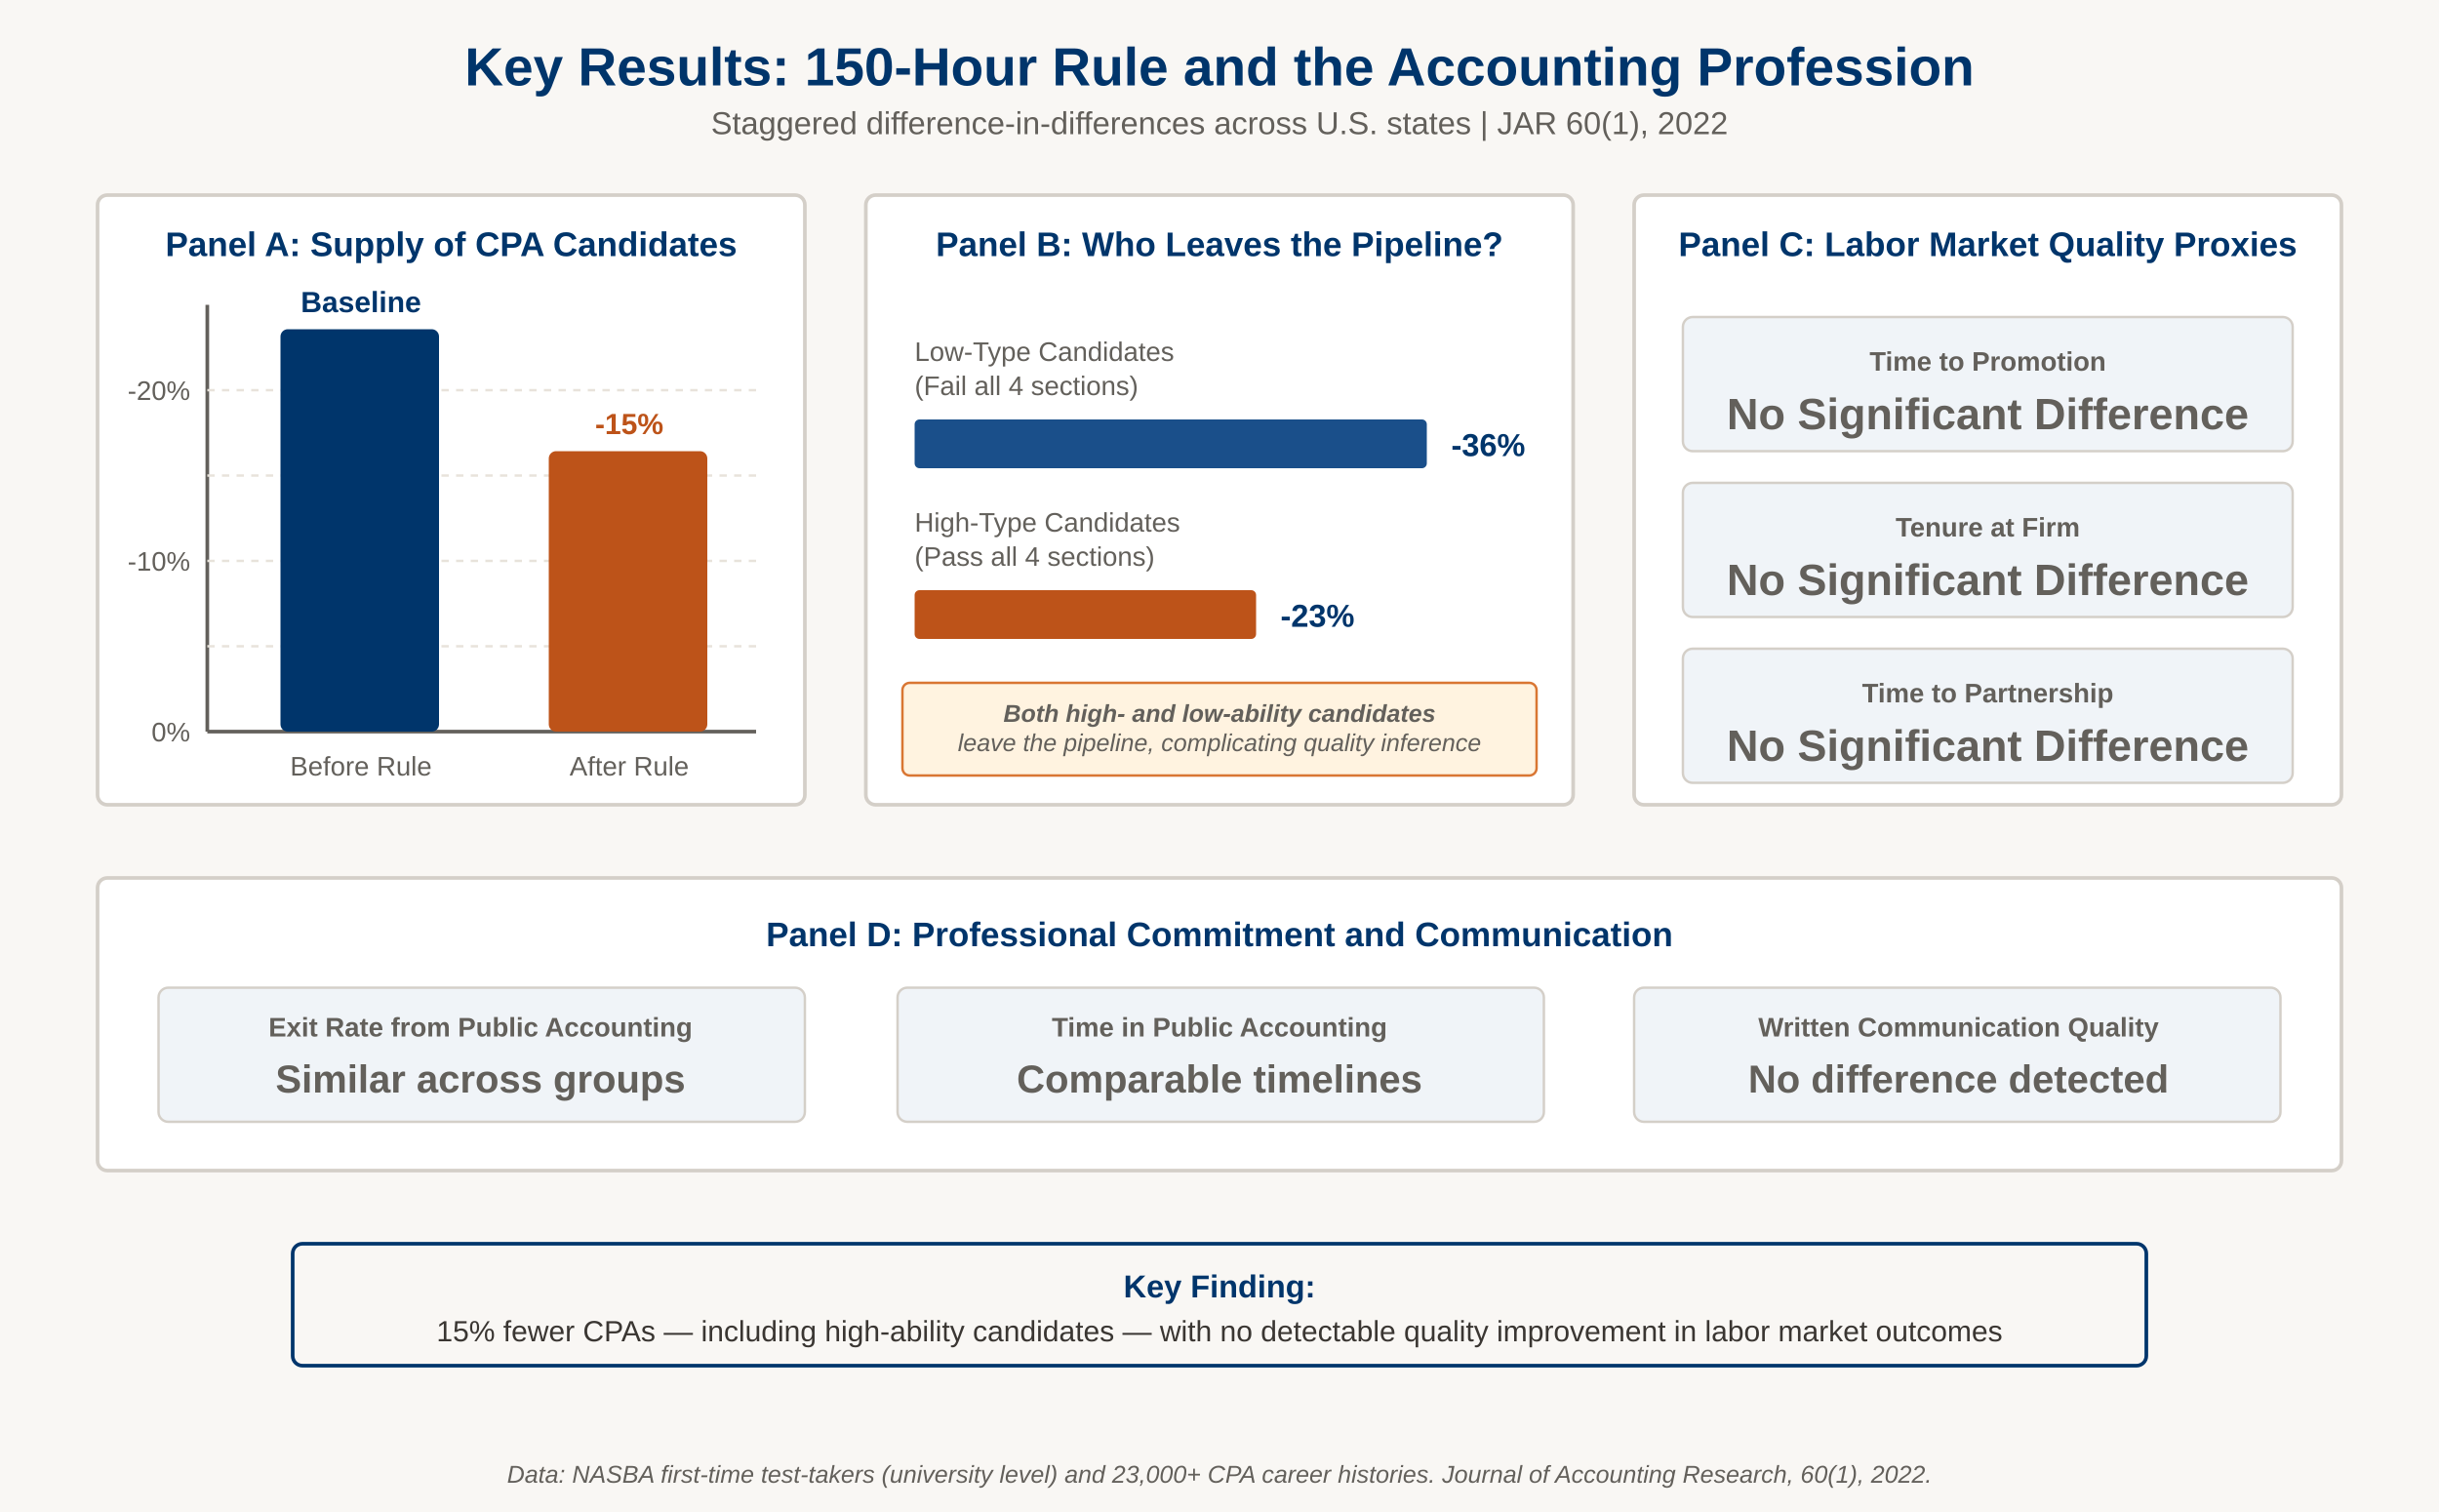
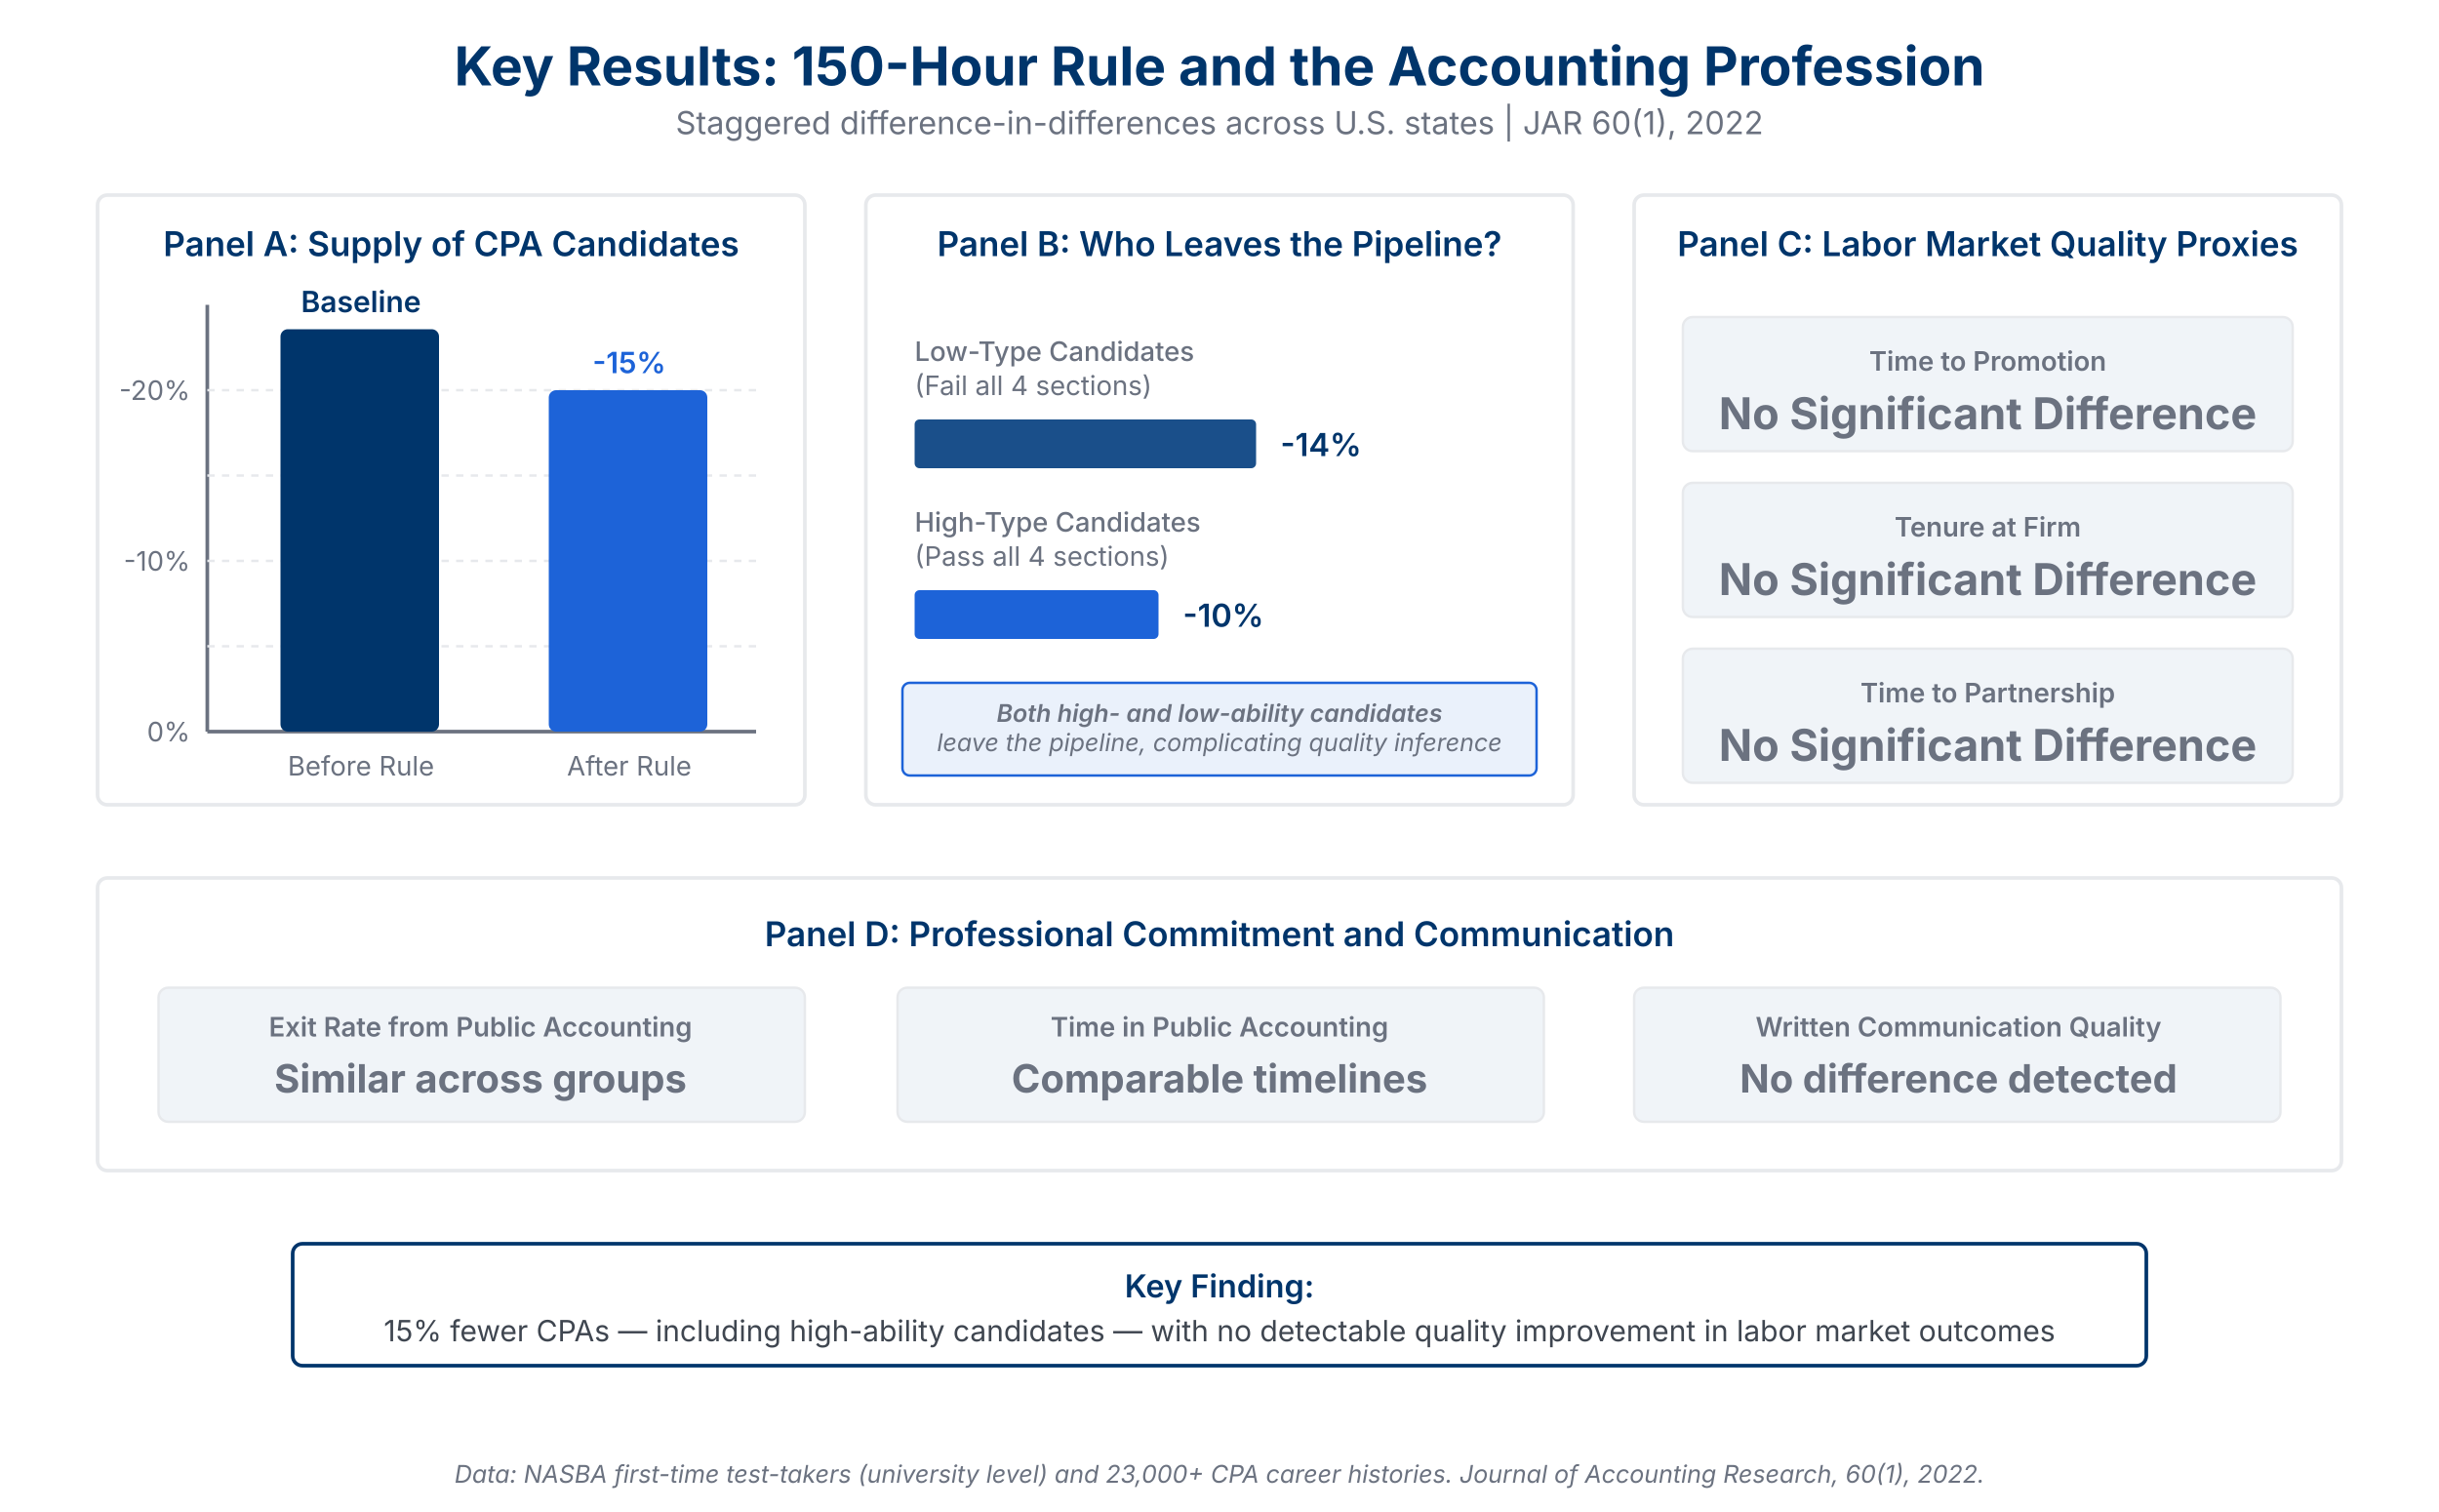
<svg xmlns="http://www.w3.org/2000/svg" viewBox="0 0 1000 620" width="1000" height="620">
  <defs>
    <style>
-       .title { font-family: 'Helvetica Neue', Arial, sans-serif; font-size: 22px; font-weight: 700; fill: #00356b; }
-       .subtitle { font-family: 'Helvetica Neue', Arial, sans-serif; font-size: 13px; fill: #63605b; }
-       .panel-title { font-family: 'Helvetica Neue', Arial, sans-serif; font-size: 14px; font-weight: 600; fill: #00356b; }
-       .axis-label { font-family: 'Helvetica Neue', Arial, sans-serif; font-size: 11px; fill: #63605b; }
-       .data-label { font-family: 'Helvetica Neue', Arial, sans-serif; font-size: 13px; font-weight: 600; fill: #00356b; }
-       .note-text { font-family: 'Helvetica Neue', Arial, sans-serif; font-size: 10px; fill: #63605b; font-style: italic; }
-       .bar-value { font-family: 'Helvetica Neue', Arial, sans-serif; font-size: 12px; font-weight: 600; }
-       .grid { stroke: #e8e3db; stroke-width: 1; }
+       .title { font-family: Inter, 'Helvetica Neue', Arial, sans-serif; font-size: 22px; font-weight: 700; fill: #00356b; }
+       .subtitle { font-family: Inter, 'Helvetica Neue', Arial, sans-serif; font-size: 13px; fill: #6b7280; }
+       .panel-title { font-family: Inter, 'Helvetica Neue', Arial, sans-serif; font-size: 14px; font-weight: 600; fill: #00356b; }
+       .axis-label { font-family: Inter, 'Helvetica Neue', Arial, sans-serif; font-size: 11px; fill: #6b7280; }
+       .data-label { font-family: Inter, 'Helvetica Neue', Arial, sans-serif; font-size: 13px; font-weight: 600; fill: #00356b; }
+       .note-text { font-family: Inter, 'Helvetica Neue', Arial, sans-serif; font-size: 10px; fill: #6b7280; font-style: italic; }
+       .bar-value { font-family: Inter, 'Helvetica Neue', Arial, sans-serif; font-size: 12px; font-weight: 600; }
+       .grid { stroke: #e7e9ec; stroke-width: 1; }
    </style>
    <marker id="arr" markerWidth="8" markerHeight="8" refX="7" refY="3" orient="auto">
-       <polygon points="0 0, 8 3, 0 6" fill="#bd5319" />
+       <polygon points="0 0, 8 3, 0 6" fill="#1d63d8" />
    </marker>
  </defs>
-   <rect width="1000" height="620" fill="#f9f7f4" />
+   <rect width="1000" height="620" fill="#ffffff" />
  <text x="500" y="35" text-anchor="middle" class="title">Key Results: 150-Hour Rule and the Accounting Profession</text>
  <text x="500" y="55" text-anchor="middle" class="subtitle">Staggered difference-in-differences across U.S. states | JAR 60(1), 2022</text>
-   <rect x="40" y="80" width="290" height="250" fill="#ffffff" stroke="#d4cfc8" stroke-width="1.5" rx="4" />
+   <rect x="40" y="80" width="290" height="250" fill="#ffffff" stroke="#e7e9ec" stroke-width="1.5" rx="4" />
  <text x="185" y="105" text-anchor="middle" class="panel-title">Panel A: Supply of CPA Candidates</text>
-   <line x1="85" y1="125" x2="85" y2="300" stroke="#63605b" stroke-width="1.5" />
-   <line x1="85" y1="300" x2="310" y2="300" stroke="#63605b" stroke-width="1.5" />
+   <line x1="85" y1="125" x2="85" y2="300" stroke="#6b7280" stroke-width="1.5" />
+   <line x1="85" y1="300" x2="310" y2="300" stroke="#6b7280" stroke-width="1.5" />
  <line x1="85" y1="265" x2="310" y2="265" class="grid" stroke-dasharray="3,3" />
  <line x1="85" y1="230" x2="310" y2="230" class="grid" stroke-dasharray="3,3" />
  <line x1="85" y1="195" x2="310" y2="195" class="grid" stroke-dasharray="3,3" />
  <line x1="85" y1="160" x2="310" y2="160" class="grid" stroke-dasharray="3,3" />
  <text x="78" y="304" text-anchor="end" class="axis-label">0%</text>
  <text x="78" y="234" text-anchor="end" class="axis-label">-10%</text>
  <text x="78" y="164" text-anchor="end" class="axis-label">-20%</text>
  <rect x="115" y="135" width="65" height="165" fill="#00356b" rx="3" />
  <text x="148" y="128" text-anchor="middle" class="bar-value" fill="#00356b">Baseline</text>
-   <rect x="225" y="185" width="65" height="115" fill="#bd5319" rx="3" />
-   <text x="258" y="178" text-anchor="middle" class="bar-value" fill="#bd5319">-15%</text>
+   <rect x="225" y="160" width="65" height="140" fill="#1d63d8" rx="3" />
+   <text x="258" y="153" text-anchor="middle" class="bar-value" fill="#1d63d8">-15%</text>
  <text x="148" y="318" text-anchor="middle" class="axis-label">Before Rule</text>
  <text x="258" y="318" text-anchor="middle" class="axis-label">After Rule</text>
-   <rect x="355" y="80" width="290" height="250" fill="#ffffff" stroke="#d4cfc8" stroke-width="1.5" rx="4" />
+   <rect x="355" y="80" width="290" height="250" fill="#ffffff" stroke="#e7e9ec" stroke-width="1.5" rx="4" />
  <text x="500" y="105" text-anchor="middle" class="panel-title">Panel B: Who Leaves the Pipeline?</text>
  <text x="375" y="148" class="axis-label" font-weight="500">Low-Type Candidates</text>
  <text x="375" y="162" class="axis-label">(Fail all 4 sections)</text>
-   <rect x="375" y="172" width="210" height="20" fill="#1a4f8a" rx="2" />
-   <text x="595" y="187" class="data-label" fill="#1a4f8a">-36%</text>
+   <rect x="375" y="172" width="140" height="20" fill="#1a4f8a" rx="2" />
+   <text x="525" y="187" class="data-label" fill="#1a4f8a">-14%</text>
  <text x="375" y="218" class="axis-label" font-weight="500">High-Type Candidates</text>
  <text x="375" y="232" class="axis-label">(Pass all 4 sections)</text>
-   <rect x="375" y="242" width="140" height="20" fill="#bd5319" rx="2" />
-   <text x="525" y="257" class="data-label" fill="#bd5319">-23%</text>
-   <rect x="370" y="280" width="260" height="38" fill="#fff3e0" stroke="#d97633" stroke-width="1" rx="3" />
-   <text x="500" y="296" text-anchor="middle" class="note-text" fill="#92400e" font-style="normal" font-weight="600">Both high- and low-ability candidates</text>
-   <text x="500" y="308" text-anchor="middle" class="note-text" fill="#3a3632">leave the pipeline, complicating quality inference</text>
-   <rect x="670" y="80" width="290" height="250" fill="#ffffff" stroke="#d4cfc8" stroke-width="1.5" rx="4" />
+   <rect x="375" y="242" width="100" height="20" fill="#1d63d8" rx="2" />
+   <text x="485" y="257" class="data-label" fill="#1d63d8">-10%</text>
+   <rect x="370" y="280" width="260" height="38" fill="#eaf1fb" stroke="#1d63d8" stroke-width="1" rx="3" />
+   <text x="500" y="296" text-anchor="middle" class="note-text" fill="#00356b" font-style="normal" font-weight="600">Both high- and low-ability candidates</text>
+   <text x="500" y="308" text-anchor="middle" class="note-text" fill="#3f4650">leave the pipeline, complicating quality inference</text>
+   <rect x="670" y="80" width="290" height="250" fill="#ffffff" stroke="#e7e9ec" stroke-width="1.5" rx="4" />
  <text x="815" y="105" text-anchor="middle" class="panel-title">Panel C: Labor Market Quality Proxies</text>
-   <rect x="690" y="130" width="250" height="55" fill="#f0f4f8" stroke="#d4cfc8" stroke-width="1" rx="4" />
+   <rect x="690" y="130" width="250" height="55" fill="#f0f4f8" stroke="#e7e9ec" stroke-width="1" rx="4" />
  <text x="815" y="152" text-anchor="middle" class="axis-label" font-weight="600" fill="#00356b">Time to Promotion</text>
-   <text x="815" y="176" text-anchor="middle" font-family="'Helvetica Neue', Arial, sans-serif" font-size="18" font-weight="700" fill="#63605b">No Significant Difference</text>
-   <rect x="690" y="198" width="250" height="55" fill="#f0f4f8" stroke="#d4cfc8" stroke-width="1" rx="4" />
+   <text x="815" y="176" text-anchor="middle" font-family="Inter, 'Helvetica Neue', Arial, sans-serif" font-size="18" font-weight="700" fill="#6b7280">No Significant Difference</text>
+   <rect x="690" y="198" width="250" height="55" fill="#f0f4f8" stroke="#e7e9ec" stroke-width="1" rx="4" />
  <text x="815" y="220" text-anchor="middle" class="axis-label" font-weight="600" fill="#00356b">Tenure at Firm</text>
-   <text x="815" y="244" text-anchor="middle" font-family="'Helvetica Neue', Arial, sans-serif" font-size="18" font-weight="700" fill="#63605b">No Significant Difference</text>
-   <rect x="690" y="266" width="250" height="55" fill="#f0f4f8" stroke="#d4cfc8" stroke-width="1" rx="4" />
+   <text x="815" y="244" text-anchor="middle" font-family="Inter, 'Helvetica Neue', Arial, sans-serif" font-size="18" font-weight="700" fill="#6b7280">No Significant Difference</text>
+   <rect x="690" y="266" width="250" height="55" fill="#f0f4f8" stroke="#e7e9ec" stroke-width="1" rx="4" />
  <text x="815" y="288" text-anchor="middle" class="axis-label" font-weight="600" fill="#00356b">Time to Partnership</text>
-   <text x="815" y="312" text-anchor="middle" font-family="'Helvetica Neue', Arial, sans-serif" font-size="18" font-weight="700" fill="#63605b">No Significant Difference</text>
-   <rect x="40" y="360" width="920" height="120" fill="#ffffff" stroke="#d4cfc8" stroke-width="1.5" rx="4" />
+   <text x="815" y="312" text-anchor="middle" font-family="Inter, 'Helvetica Neue', Arial, sans-serif" font-size="18" font-weight="700" fill="#6b7280">No Significant Difference</text>
+   <rect x="40" y="360" width="920" height="120" fill="#ffffff" stroke="#e7e9ec" stroke-width="1.5" rx="4" />
  <text x="500" y="388" text-anchor="middle" class="panel-title">Panel D: Professional Commitment and Communication</text>
-   <rect x="65" y="405" width="265" height="55" fill="#f0f4f8" stroke="#d4cfc8" stroke-width="1" rx="4" />
+   <rect x="65" y="405" width="265" height="55" fill="#f0f4f8" stroke="#e7e9ec" stroke-width="1" rx="4" />
  <text x="197" y="425" text-anchor="middle" class="axis-label" font-weight="600" fill="#00356b">Exit Rate from Public Accounting</text>
-   <text x="197" y="448" text-anchor="middle" font-family="'Helvetica Neue', Arial, sans-serif" font-size="16" font-weight="700" fill="#63605b">Similar across groups</text>
-   <rect x="368" y="405" width="265" height="55" fill="#f0f4f8" stroke="#d4cfc8" stroke-width="1" rx="4" />
+   <text x="197" y="448" text-anchor="middle" font-family="Inter, 'Helvetica Neue', Arial, sans-serif" font-size="16" font-weight="700" fill="#6b7280">Similar across groups</text>
+   <rect x="368" y="405" width="265" height="55" fill="#f0f4f8" stroke="#e7e9ec" stroke-width="1" rx="4" />
  <text x="500" y="425" text-anchor="middle" class="axis-label" font-weight="600" fill="#00356b">Time in Public Accounting</text>
-   <text x="500" y="448" text-anchor="middle" font-family="'Helvetica Neue', Arial, sans-serif" font-size="16" font-weight="700" fill="#63605b">Comparable timelines</text>
-   <rect x="670" y="405" width="265" height="55" fill="#f0f4f8" stroke="#d4cfc8" stroke-width="1" rx="4" />
+   <text x="500" y="448" text-anchor="middle" font-family="Inter, 'Helvetica Neue', Arial, sans-serif" font-size="16" font-weight="700" fill="#6b7280">Comparable timelines</text>
+   <rect x="670" y="405" width="265" height="55" fill="#f0f4f8" stroke="#e7e9ec" stroke-width="1" rx="4" />
  <text x="803" y="425" text-anchor="middle" class="axis-label" font-weight="600" fill="#00356b">Written Communication Quality</text>
-   <text x="803" y="448" text-anchor="middle" font-family="'Helvetica Neue', Arial, sans-serif" font-size="16" font-weight="700" fill="#63605b">No difference detected</text>
-   <rect x="120" y="510" width="760" height="50" fill="#f9f7f4" stroke="#00356b" stroke-width="1.5" rx="4" />
-   <text x="500" y="532" text-anchor="middle" font-family="'Helvetica Neue', Arial, sans-serif" font-size="13" font-weight="600" fill="#00356b">Key Finding:</text>
-   <text x="500" y="550" text-anchor="middle" font-family="'Helvetica Neue', Arial, sans-serif" font-size="12" fill="#3a3632">15% fewer CPAs — including high-ability candidates — with no detectable quality improvement in labor market outcomes</text>
+   <text x="803" y="448" text-anchor="middle" font-family="Inter, 'Helvetica Neue', Arial, sans-serif" font-size="16" font-weight="700" fill="#6b7280">No difference detected</text>
+   <rect x="120" y="510" width="760" height="50" fill="#ffffff" stroke="#00356b" stroke-width="1.5" rx="4" />
+   <text x="500" y="532" text-anchor="middle" font-family="Inter, 'Helvetica Neue', Arial, sans-serif" font-size="13" font-weight="600" fill="#00356b">Key Finding:</text>
+   <text x="500" y="550" text-anchor="middle" font-family="Inter, 'Helvetica Neue', Arial, sans-serif" font-size="12" fill="#3f4650">15% fewer CPAs — including high-ability candidates — with no detectable quality improvement in labor market outcomes</text>
  <text x="500" y="608" text-anchor="middle" class="note-text">Data: NASBA first-time test-takers (university level) and 23,000+ CPA career histories. Journal of Accounting Research, 60(1), 2022.</text>
</svg>
